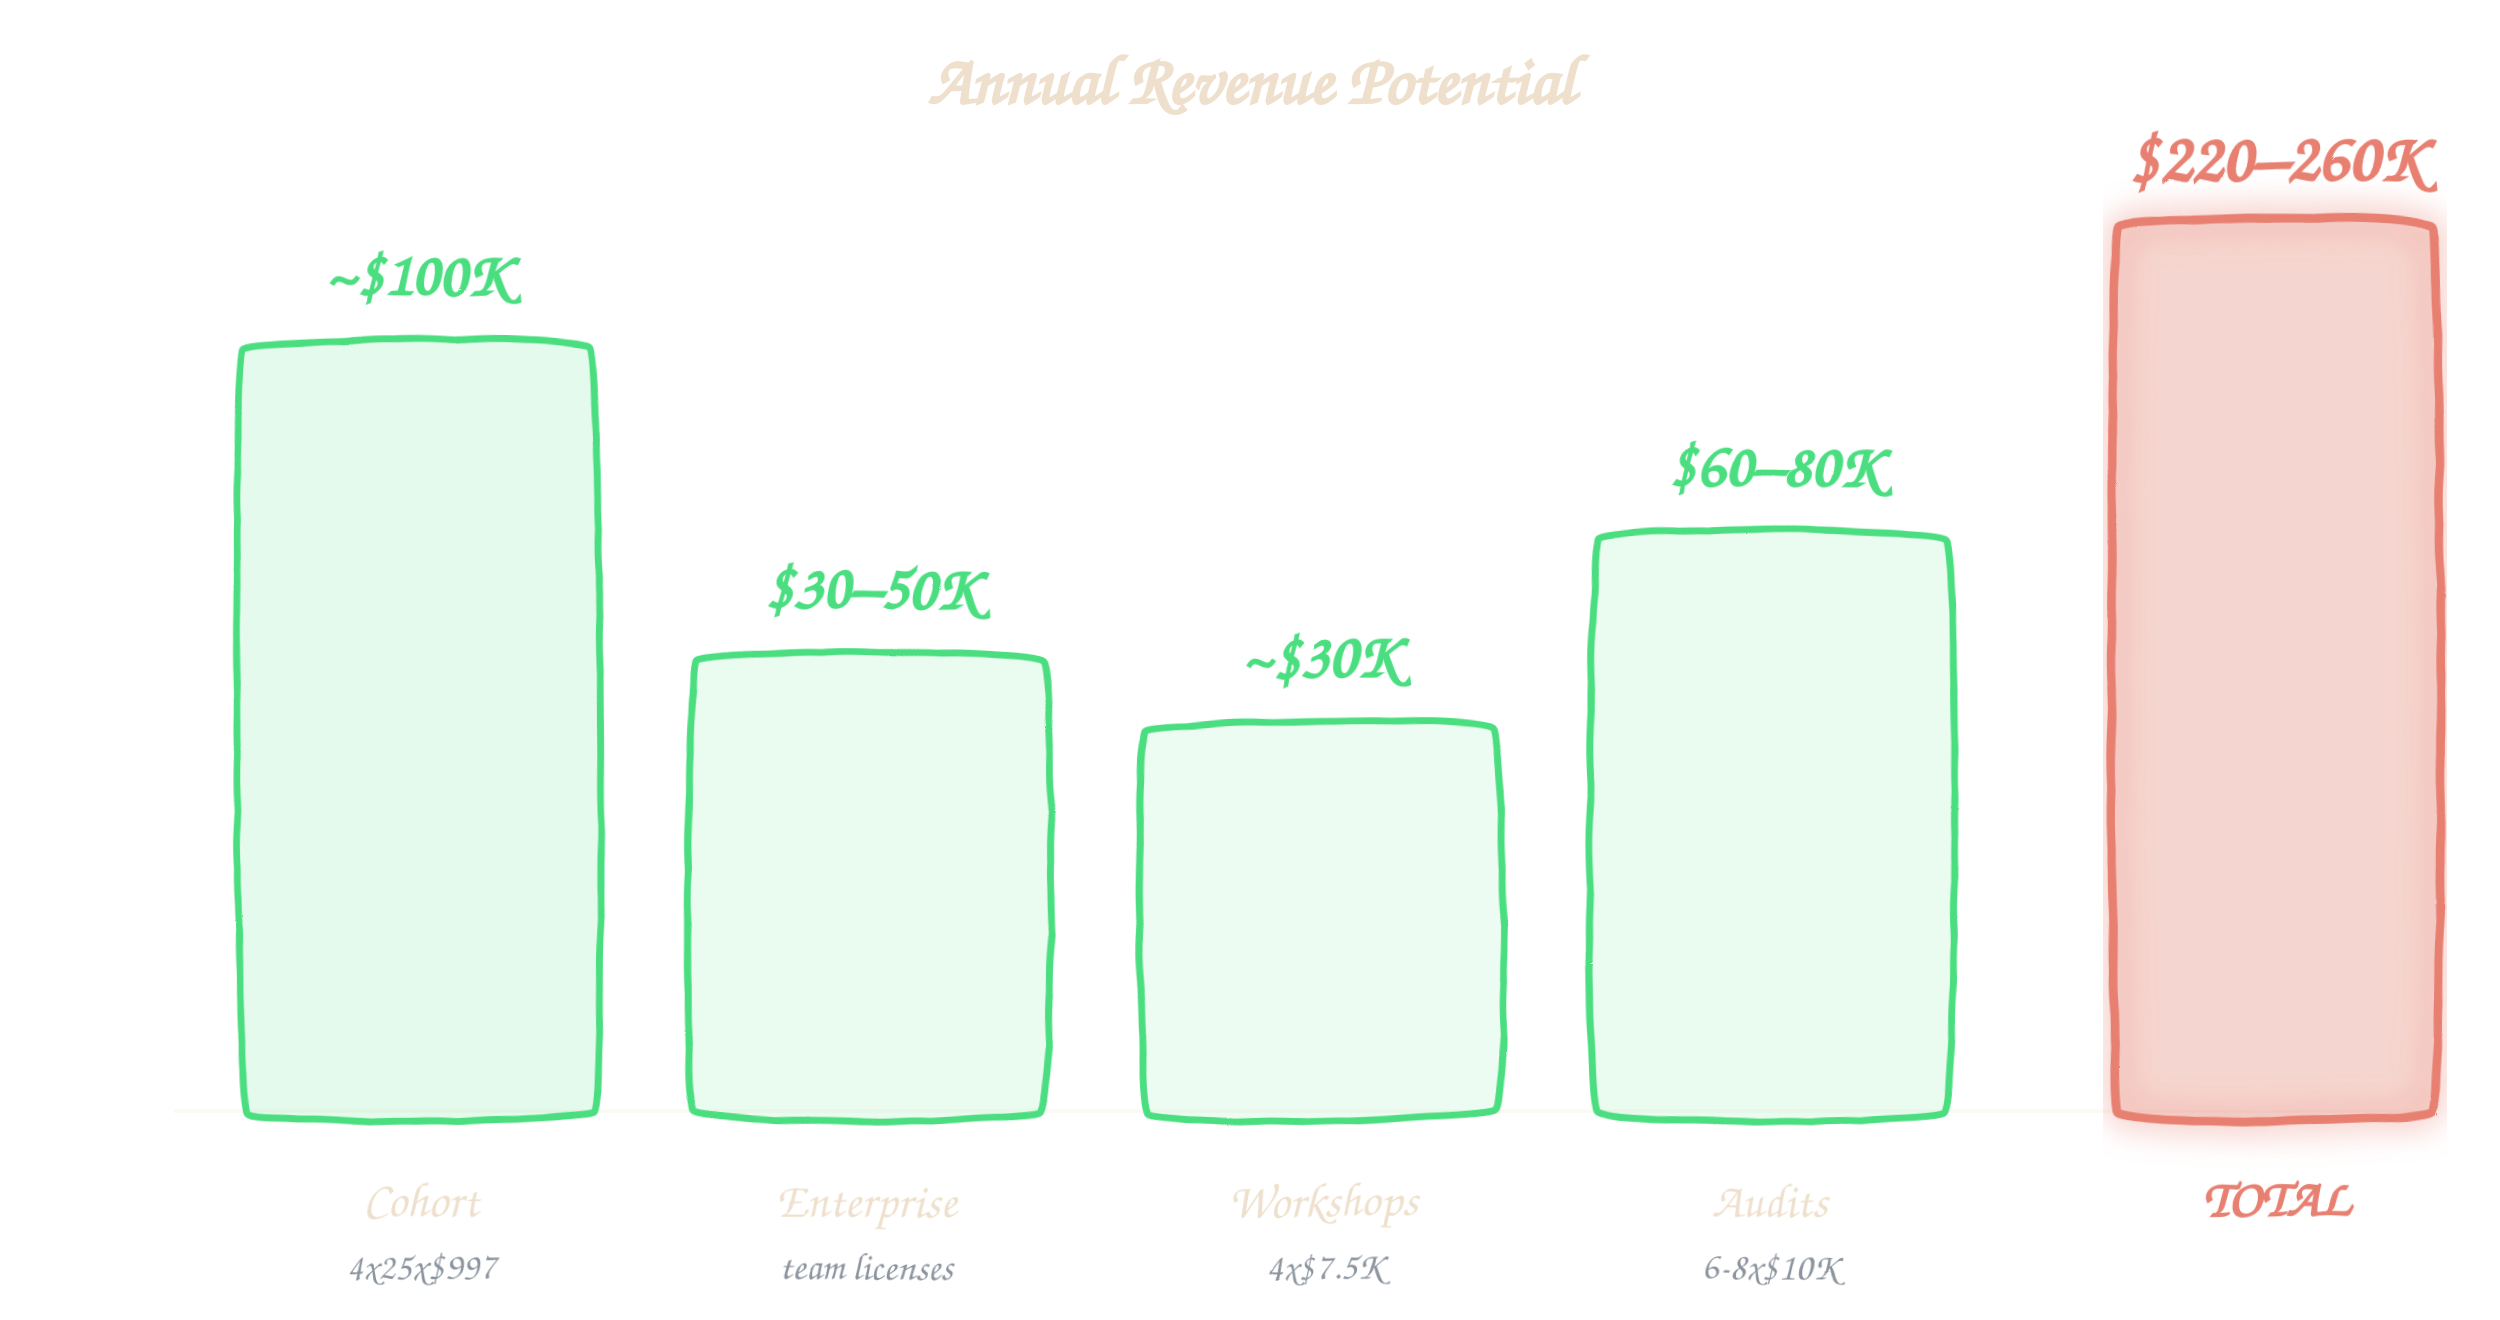
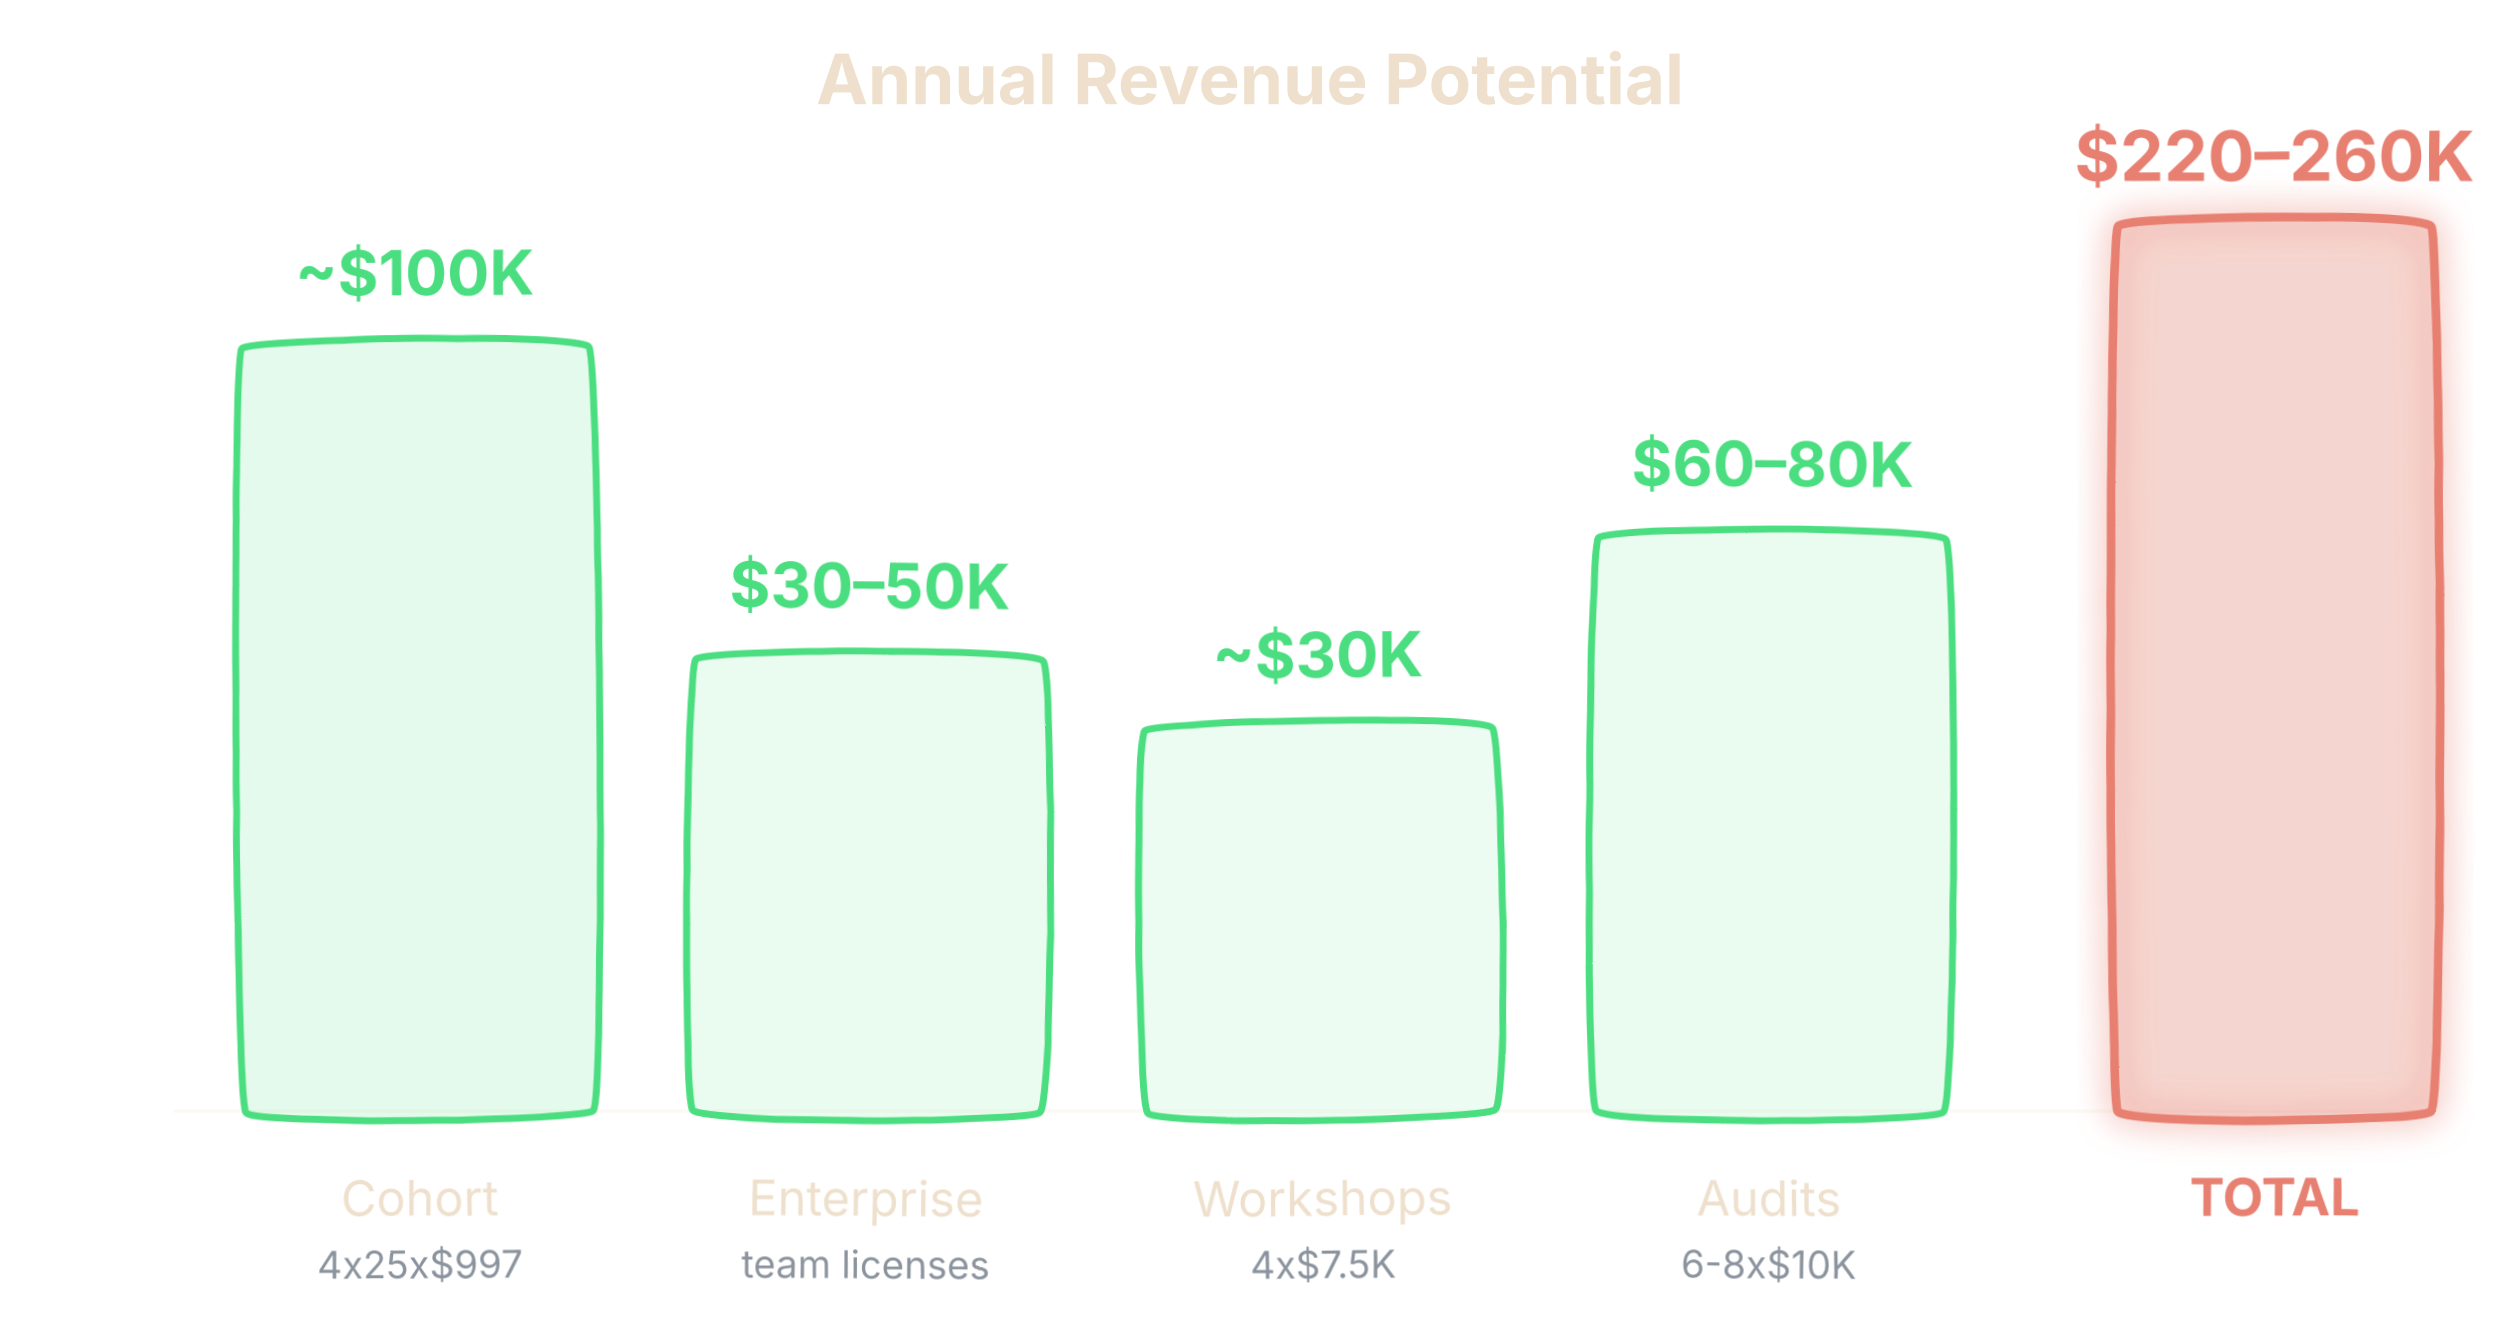
<svg xmlns="http://www.w3.org/2000/svg" viewBox="0 0 720 380" style="width:100%;max-width:720px;">
  <defs>
    <filter id="roughen-8" x="-2%" y="-2%" width="104%" height="104%">
      <feTurbulence type="turbulence" baseFrequency="0.03" numOctaves="2" result="noise" seed="8" />
-       <feDisplacementMap in="SourceGraphic" in2="noise" scale="1.2" xChannelSelector="R" yChannelSelector="G" />
+       <feDisplacementMap in="SourceGraphic" in2="noise" scale="0.4" xChannelSelector="R" yChannelSelector="G" />
    </filter>
    <filter id="glow-8">
      <feGaussianBlur stdDeviation="5" result="blur" />
      <feMerge>
        <feMergeNode in="blur" />
        <feMergeNode in="SourceGraphic" />
      </feMerge>
    </filter>
  </defs>
-   <text x="360" y="30" text-anchor="middle" font-family="'Caveat', cursive" font-size="20" fill="#eee0cc" font-weight="700">Annual Revenue Potential</text>
+   <text x="360" y="30" text-anchor="middle" font-family="'Inter', sans-serif" font-size="20" fill="#eee0cc" font-weight="700">Annual Revenue Potential</text>
  <line x1="50" y1="320" x2="700" y2="320" stroke="#eee0cc" stroke-width="1" opacity="0.2" />
  <g filter="url(#roughen-8)" transform="rotate(-0.3, 120, 200)">
    <path d="M 70,100 C 73,97 167,96 170,100 C 173,103 174,318 170,320 C 167,323 73,324 70,320 C 67,317 67,103 70,100 Z" fill="rgba(78,222,128,0.15)" stroke="#4ade80" stroke-width="2" stroke-linecap="round" stroke-linejoin="round" />
-     <text x="120" y="85" text-anchor="middle" font-family="'Caveat', cursive" font-size="18" fill="#4ade80" font-weight="700">~$100K</text>
-     <text x="120" y="350" text-anchor="middle" font-family="'Caveat', cursive" font-size="14" fill="#eee0cc">Cohort</text>
-     <text x="120" y="368" text-anchor="middle" font-family="'Caveat', cursive" font-size="11" fill="#8b949e">4x25x$997</text>
+     <text x="120" y="85" text-anchor="middle" font-family="'Inter', sans-serif" font-size="18" fill="#4ade80" font-weight="700">~$100K</text>
+     <text x="120" y="350" text-anchor="middle" font-family="'Inter', sans-serif" font-size="14" fill="#eee0cc">Cohort</text>
+     <text x="120" y="368" text-anchor="middle" font-family="'Inter', sans-serif" font-size="11" fill="#8b949e">4x25x$997</text>
  </g>
  <g filter="url(#roughen-8)" transform="rotate(0.4, 250, 240)">
    <path d="M 200,190 C 203,187 297,186 300,190 C 303,193 304,318 300,320 C 297,323 203,324 200,320 C 197,317 197,193 200,190 Z" fill="rgba(78,222,128,0.12)" stroke="#4ade80" stroke-width="2" stroke-linecap="round" stroke-linejoin="round" />
-     <text x="250" y="175" text-anchor="middle" font-family="'Caveat', cursive" font-size="18" fill="#4ade80" font-weight="700">$30–50K</text>
-     <text x="250" y="350" text-anchor="middle" font-family="'Caveat', cursive" font-size="14" fill="#eee0cc">Enterprise</text>
-     <text x="250" y="368" text-anchor="middle" font-family="'Caveat', cursive" font-size="11" fill="#8b949e">team licenses</text>
+     <text x="250" y="175" text-anchor="middle" font-family="'Inter', sans-serif" font-size="18" fill="#4ade80" font-weight="700">$30–50K</text>
+     <text x="250" y="350" text-anchor="middle" font-family="'Inter', sans-serif" font-size="14" fill="#eee0cc">Enterprise</text>
+     <text x="250" y="368" text-anchor="middle" font-family="'Inter', sans-serif" font-size="11" fill="#8b949e">team licenses</text>
  </g>
  <g filter="url(#roughen-8)" transform="rotate(-0.5, 380, 255)">
    <path d="M 330,210 C 333,207 427,206 430,210 C 433,213 434,318 430,320 C 427,323 333,324 330,320 C 327,317 327,213 330,210 Z" fill="rgba(78,222,128,0.10)" stroke="#4ade80" stroke-width="2" stroke-linecap="round" stroke-linejoin="round" />
-     <text x="380" y="195" text-anchor="middle" font-family="'Caveat', cursive" font-size="18" fill="#4ade80" font-weight="700">~$30K</text>
-     <text x="380" y="350" text-anchor="middle" font-family="'Caveat', cursive" font-size="14" fill="#eee0cc">Workshops</text>
-     <text x="380" y="368" text-anchor="middle" font-family="'Caveat', cursive" font-size="11" fill="#8b949e">4x$7.5K</text>
+     <text x="380" y="195" text-anchor="middle" font-family="'Inter', sans-serif" font-size="18" fill="#4ade80" font-weight="700">~$30K</text>
+     <text x="380" y="350" text-anchor="middle" font-family="'Inter', sans-serif" font-size="14" fill="#eee0cc">Workshops</text>
+     <text x="380" y="368" text-anchor="middle" font-family="'Inter', sans-serif" font-size="11" fill="#8b949e">4x$7.5K</text>
  </g>
  <g filter="url(#roughen-8)" transform="rotate(0.3, 510, 220)">
    <path d="M 460,155 C 463,152 557,151 560,155 C 563,158 564,318 560,320 C 557,323 463,324 460,320 C 457,317 457,158 460,155 Z" fill="rgba(78,222,128,0.12)" stroke="#4ade80" stroke-width="2" stroke-linecap="round" stroke-linejoin="round" />
-     <text x="510" y="140" text-anchor="middle" font-family="'Caveat', cursive" font-size="18" fill="#4ade80" font-weight="700">$60–80K</text>
-     <text x="510" y="350" text-anchor="middle" font-family="'Caveat', cursive" font-size="14" fill="#eee0cc">Audits</text>
-     <text x="510" y="368" text-anchor="middle" font-family="'Caveat', cursive" font-size="11" fill="#8b949e">6-8x$10K</text>
+     <text x="510" y="140" text-anchor="middle" font-family="'Inter', sans-serif" font-size="18" fill="#4ade80" font-weight="700">$60–80K</text>
+     <text x="510" y="350" text-anchor="middle" font-family="'Inter', sans-serif" font-size="14" fill="#eee0cc">Audits</text>
+     <text x="510" y="368" text-anchor="middle" font-family="'Inter', sans-serif" font-size="11" fill="#8b949e">6-8x$10K</text>
  </g>
  <g filter="url(#roughen-8)">
    <g filter="url(#glow-8)">
      <path d="M 610,65 C 613,62 697,61 700,65 C 703,68 704,318 700,320 C 697,323 613,324 610,320 C 607,317 607,68 610,65 Z" fill="rgba(232,128,114,0.18)" stroke="#e88072" stroke-width="2.5" stroke-linecap="round" stroke-linejoin="round" />
    </g>
-     <text x="655" y="52" text-anchor="middle" font-family="'Caveat', cursive" font-size="20" fill="#e88072" font-weight="700">$220–260K</text>
-     <text x="655" y="350" text-anchor="middle" font-family="'Caveat', cursive" font-size="15" fill="#e88072" font-weight="700">TOTAL</text>
+     <text x="655" y="52" text-anchor="middle" font-family="'Inter', sans-serif" font-size="20" fill="#e88072" font-weight="700">$220–260K</text>
+     <text x="655" y="350" text-anchor="middle" font-family="'Inter', sans-serif" font-size="15" fill="#e88072" font-weight="700">TOTAL</text>
  </g>
</svg>
